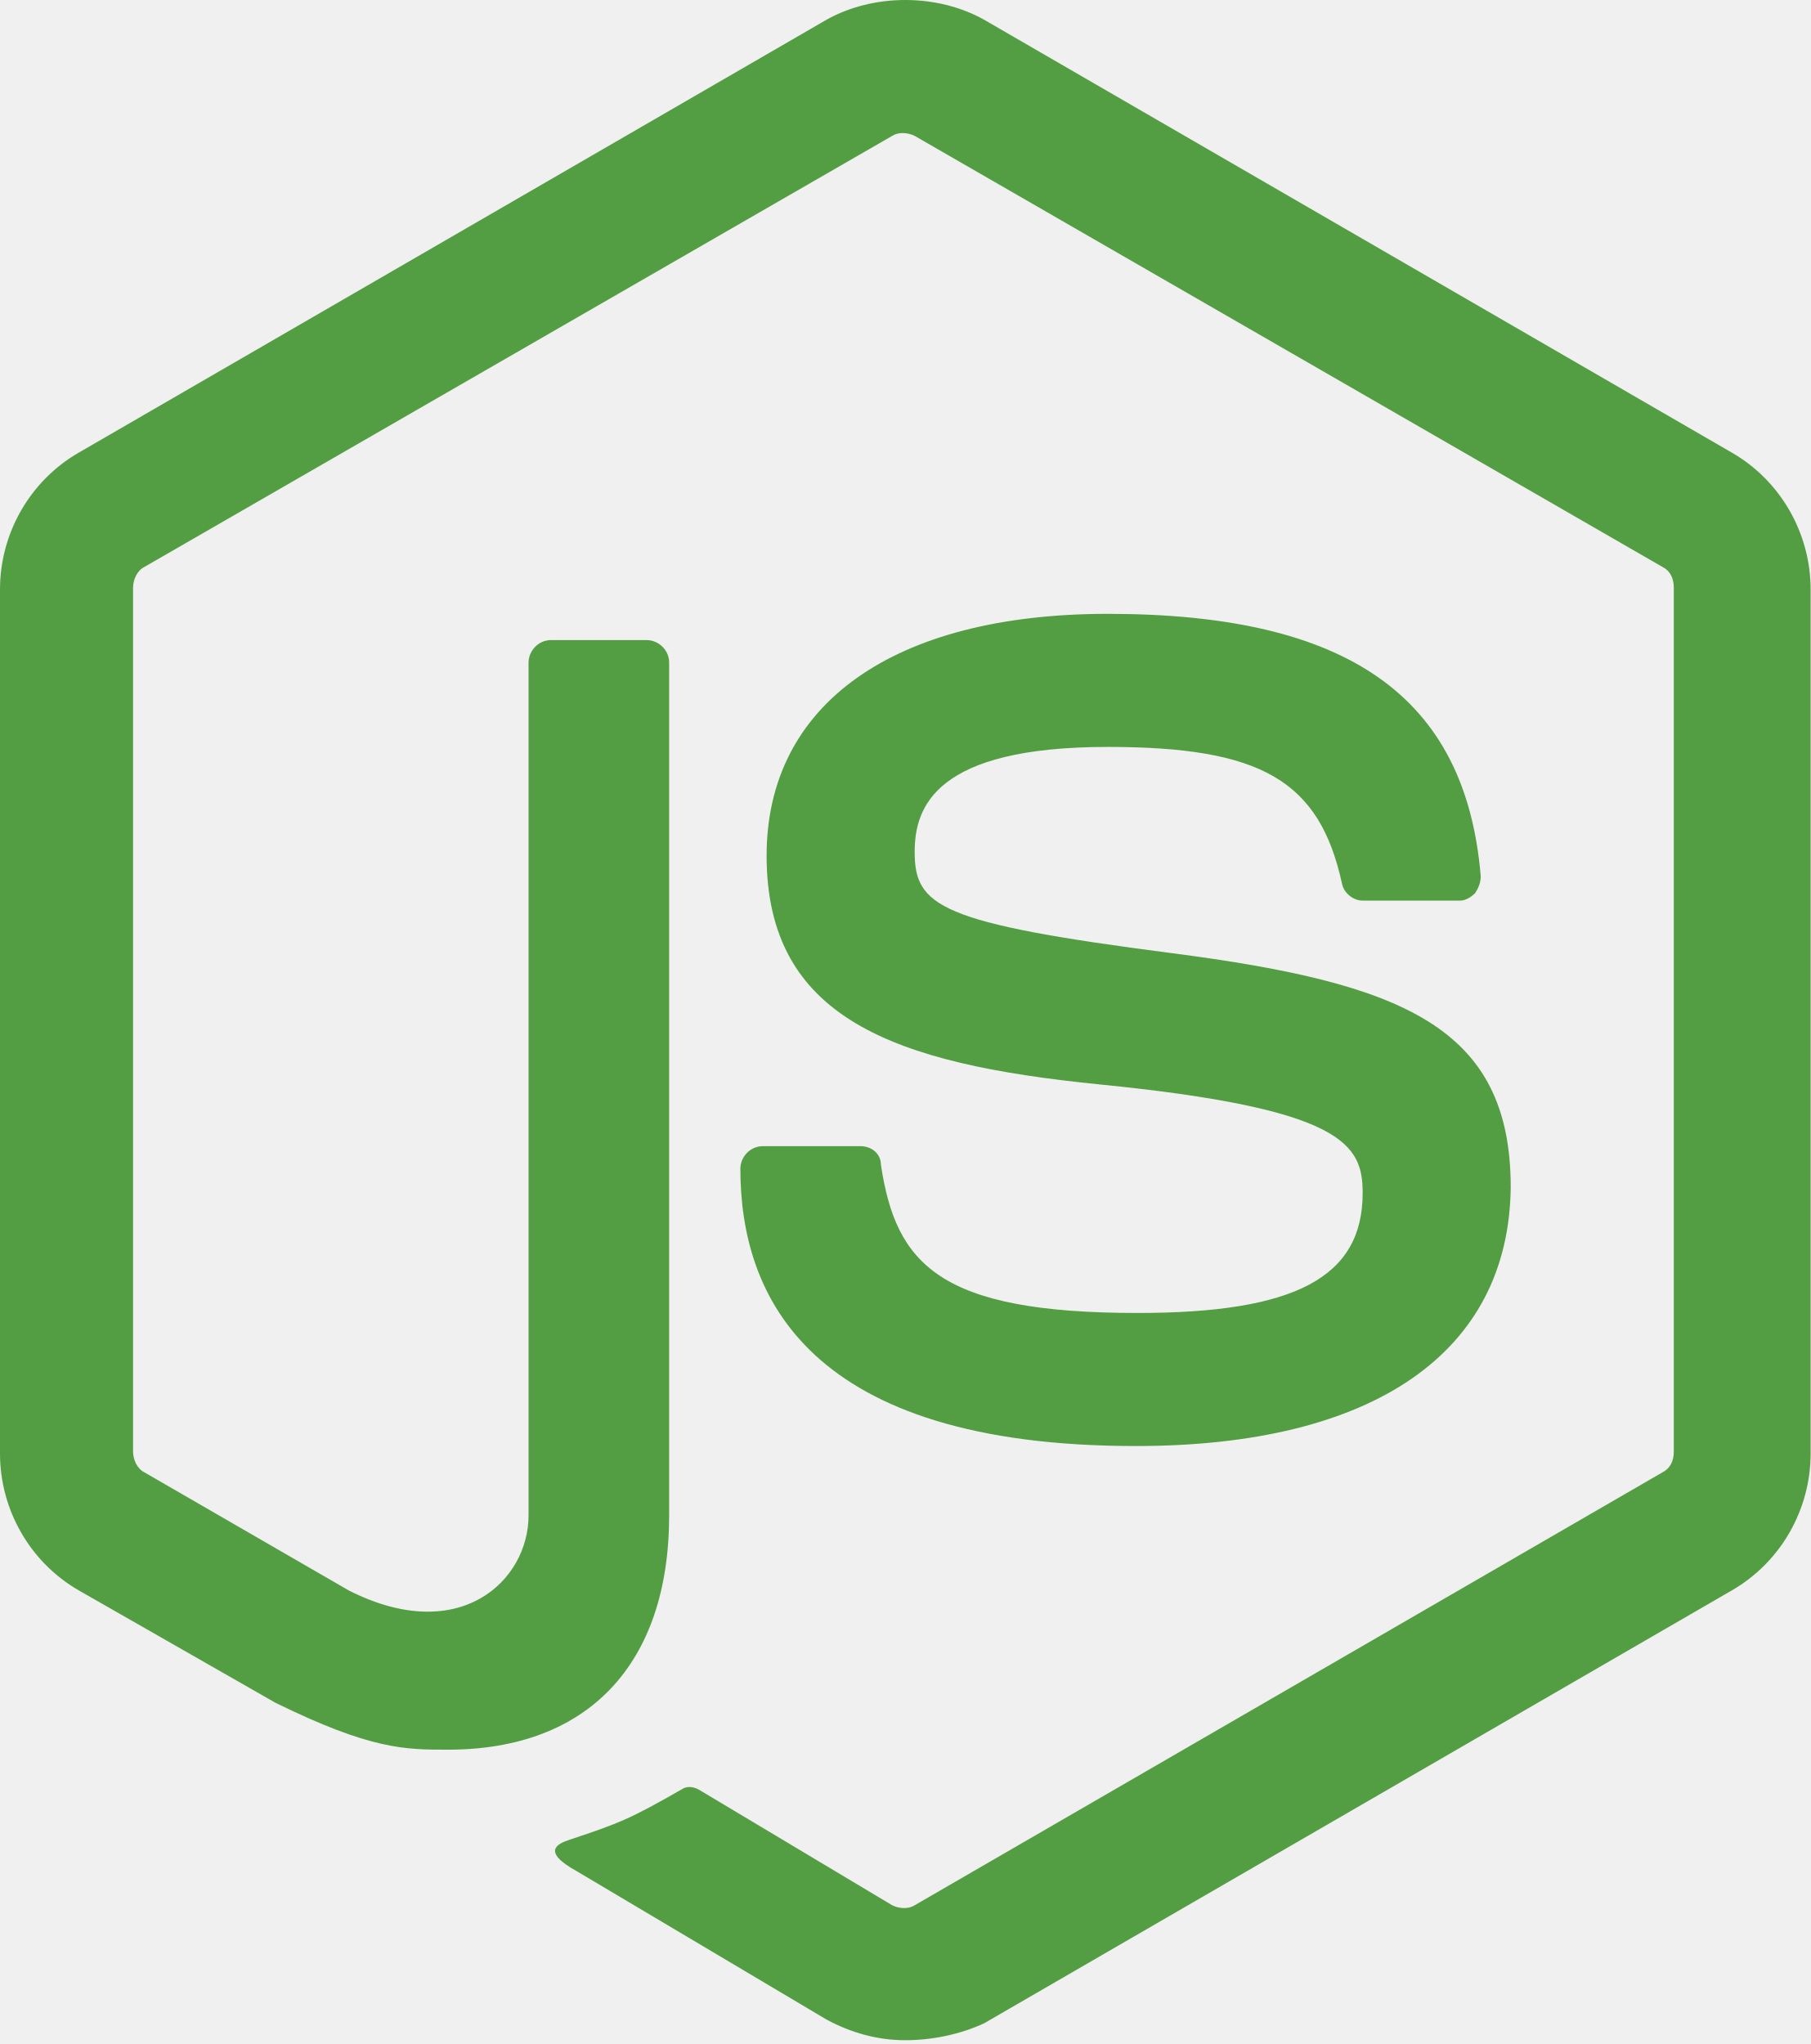
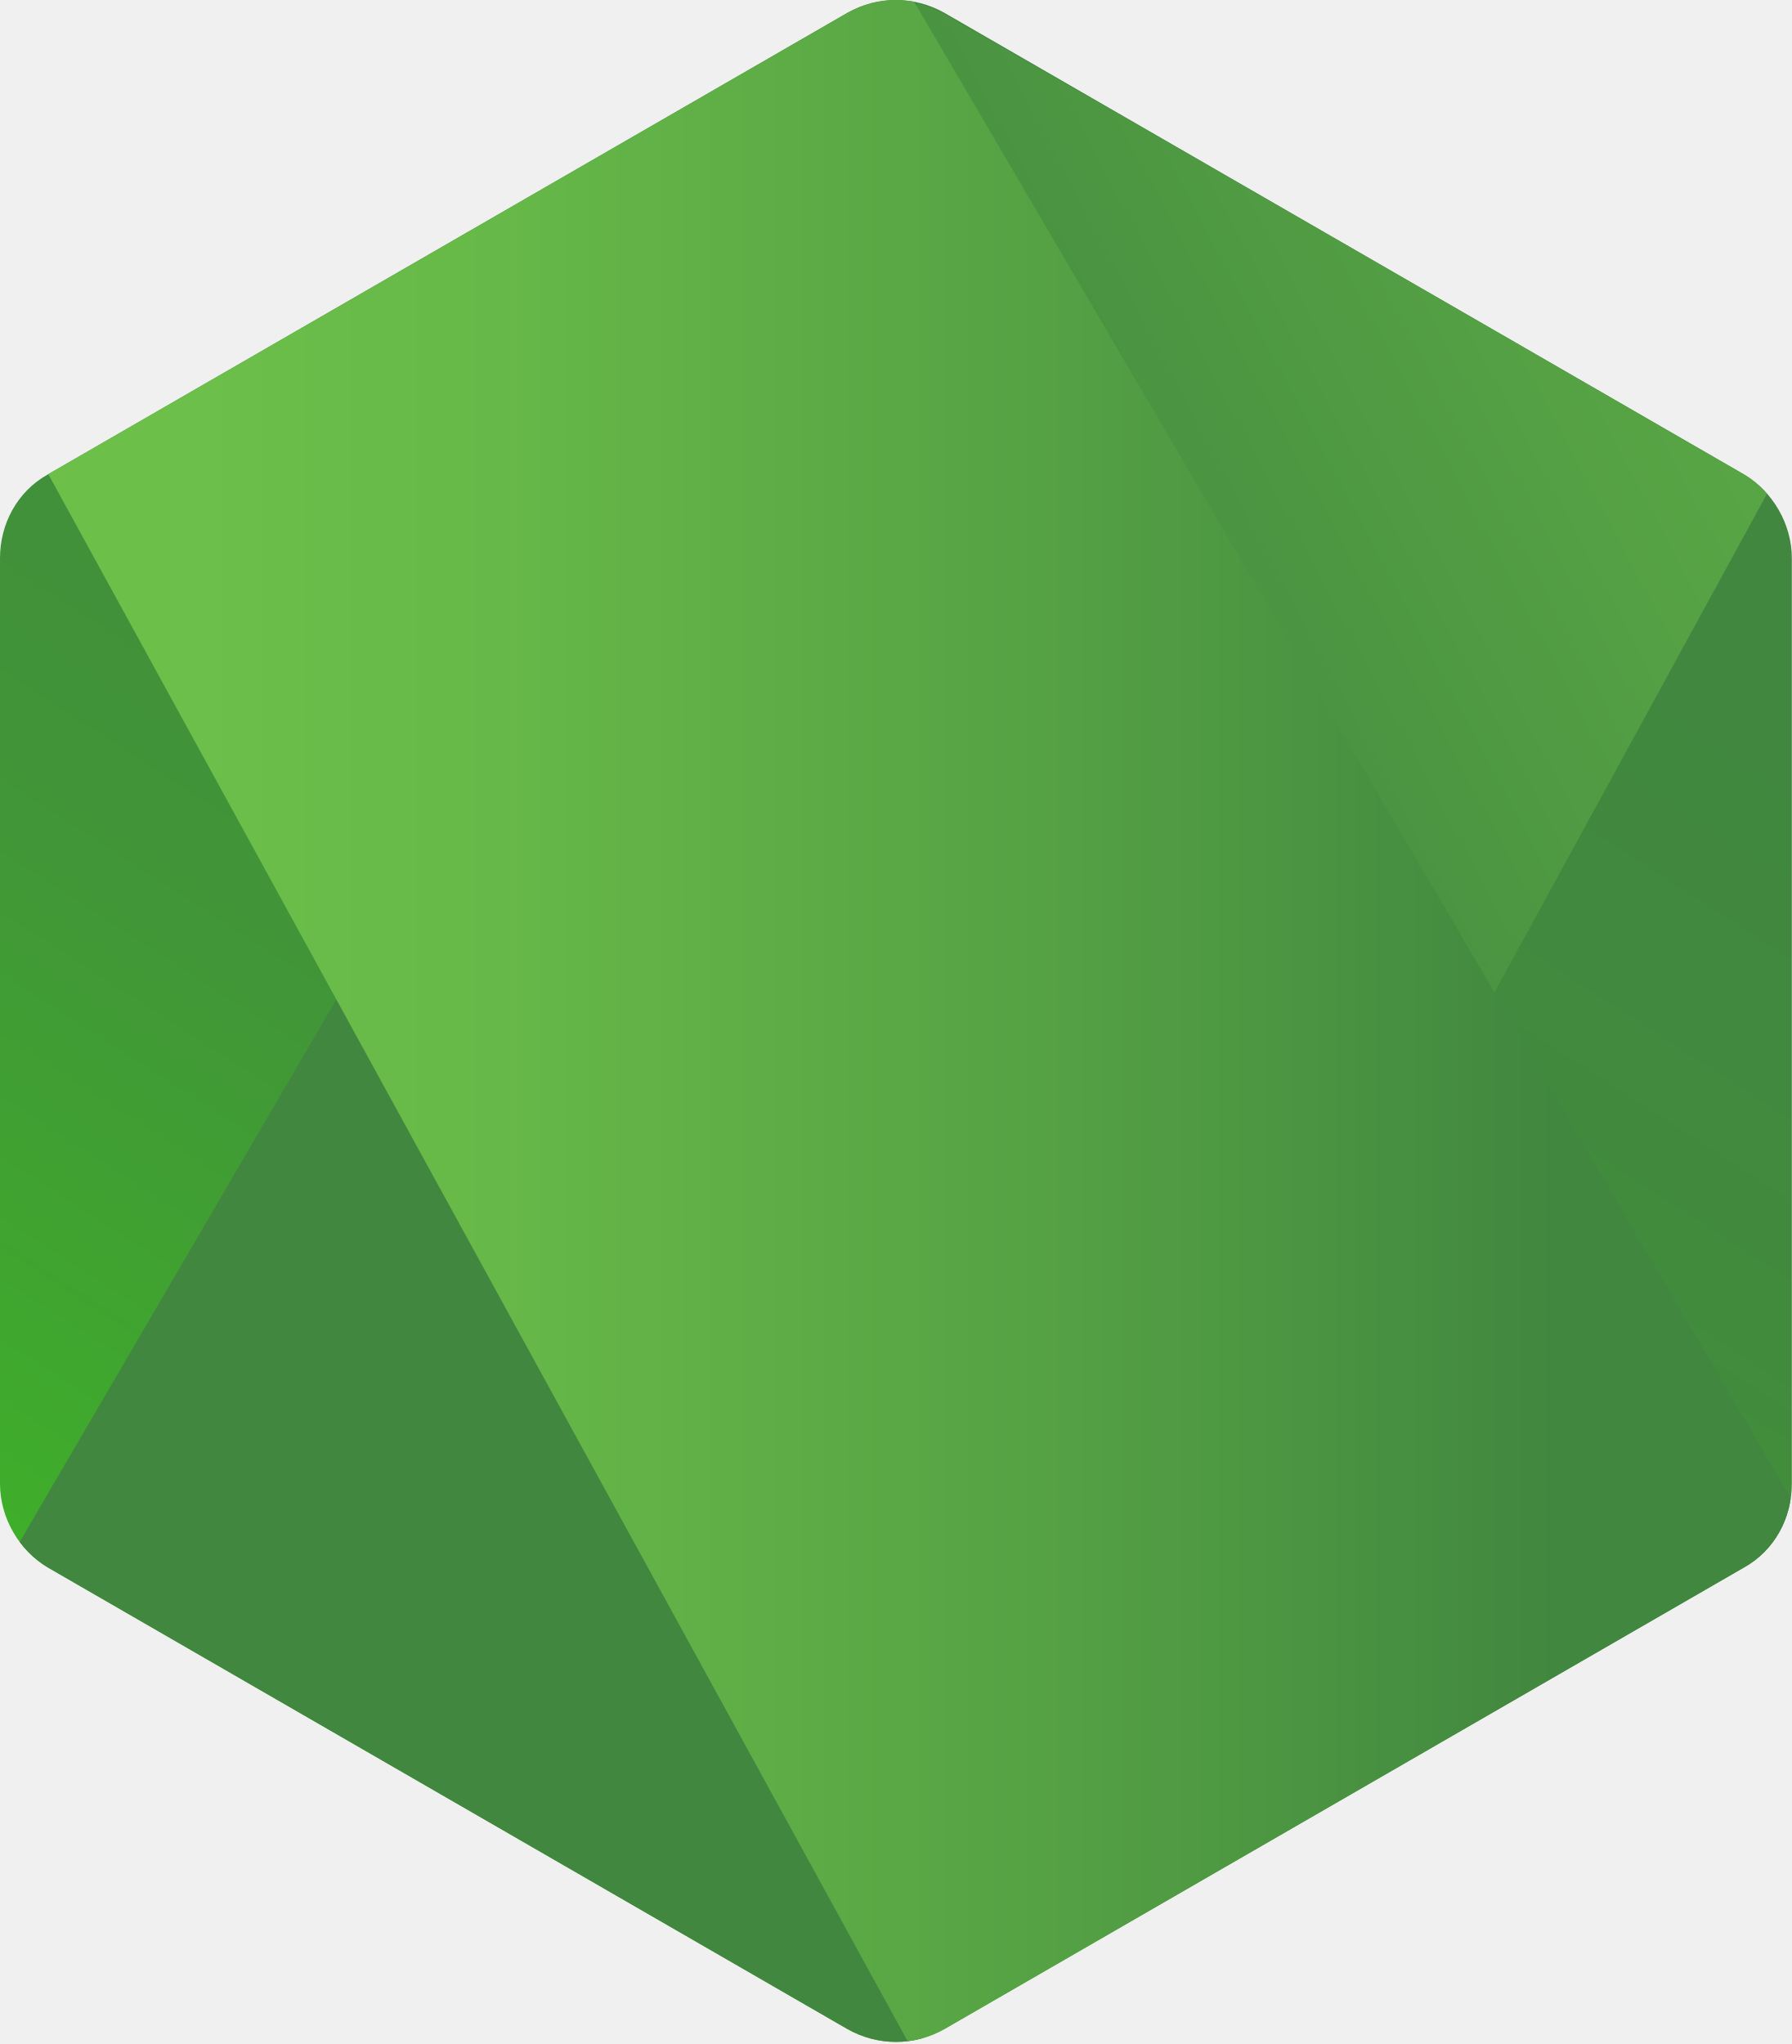
- <svg xmlns="http://www.w3.org/2000/svg" viewBox="0 0 256 289" width="256" height="289" preserveAspectRatio="xMidYMid">
-   <path d="M128 288.464c-3.975 0-7.685-1.06-11.13-2.915l-35.247-20.936c-5.3-2.915-2.65-3.975-1.06-4.505 7.155-2.385 8.48-2.915 15.9-7.156.796-.53 1.856-.265 2.65.265l27.032 16.166c1.06.53 2.385.53 3.18 0l105.74-61.217c1.06-.53 1.59-1.59 1.59-2.915V83.08c0-1.325-.53-2.385-1.59-2.915l-105.74-60.953c-1.06-.53-2.385-.53-3.18 0L20.405 80.166c-1.06.53-1.59 1.855-1.59 2.915v122.17c0 1.06.53 2.385 1.59 2.915l28.887 16.695c15.636 7.95 25.44-1.325 25.44-10.6V93.68c0-1.59 1.326-3.18 3.181-3.18h13.516c1.59 0 3.18 1.325 3.18 3.18v120.58c0 20.936-11.396 33.126-31.272 33.126-6.095 0-10.865 0-24.38-6.625l-27.827-15.9C4.24 220.885 0 213.465 0 205.515V83.346C0 75.396 4.24 67.976 11.13 64L116.87 2.783c6.625-3.71 15.635-3.71 22.26 0L244.87 64C251.76 67.975 256 75.395 256 83.346v122.17c0 7.95-4.24 15.37-11.13 19.345L139.13 286.08c-3.445 1.59-7.42 2.385-11.13 2.385Zm32.596-84.009c-46.377 0-55.917-21.2-55.917-39.221 0-1.59 1.325-3.18 3.18-3.18h13.78c1.59 0 2.916 1.06 2.916 2.65 2.12 14.045 8.215 20.936 36.306 20.936 22.261 0 31.802-5.035 31.802-16.96 0-6.891-2.65-11.926-37.367-15.372-28.886-2.915-46.907-9.275-46.907-32.33 0-21.467 18.02-34.187 48.232-34.187 33.921 0 50.617 11.66 52.737 37.101 0 .795-.265 1.59-.795 2.385-.53.53-1.325 1.06-2.12 1.06h-13.78c-1.326 0-2.65-1.06-2.916-2.385-3.18-14.575-11.395-19.345-33.126-19.345-24.38 0-27.296 8.48-27.296 14.84 0 7.686 3.445 10.07 36.306 14.31 32.597 4.24 47.967 10.336 47.967 33.127-.265 23.321-19.345 36.571-53.002 36.571Z" fill="#539E43" />
+ <svg xmlns="http://www.w3.org/2000/svg" xmlns:xlink="http://www.w3.org/1999/xlink" width="256" height="292">
+   <defs>
+     <linearGradient id="a" x1="68.188%" x2="27.823%" y1="17.487%" y2="89.755%">
+       <stop offset="0%" stop-color="#41873F" />
+       <stop offset="32.88%" stop-color="#418B3D" />
+       <stop offset="63.52%" stop-color="#419637" />
+       <stop offset="93.19%" stop-color="#3FA92D" />
+       <stop offset="100%" stop-color="#3FAE2A" />
+     </linearGradient>
+     <linearGradient id="c" x1="43.277%" x2="159.245%" y1="55.169%" y2="-18.306%">
+       <stop offset="13.76%" stop-color="#41873F" />
+       <stop offset="40.32%" stop-color="#54A044" />
+       <stop offset="71.36%" stop-color="#66B848" />
+       <stop offset="90.81%" stop-color="#6CC04A" />
+     </linearGradient>
+     <linearGradient id="f" x1="-4.389%" x2="101.499%" y1="49.997%" y2="49.997%">
+       <stop offset="9.192%" stop-color="#6CC04A" />
+       <stop offset="28.64%" stop-color="#66B848" />
+       <stop offset="59.68%" stop-color="#54A044" />
+       <stop offset="86.24%" stop-color="#41873F" />
+     </linearGradient>
+     <path id="b" d="M134.923 1.832c-4.344-2.443-9.502-2.443-13.846 0L6.787 67.801C2.443 70.244 0 74.859 0 79.745v132.208c0 4.887 2.715 9.502 6.787 11.945l114.29 65.968c4.344 2.444 9.502 2.444 13.846 0l114.29-65.968c4.344-2.443 6.787-7.058 6.787-11.945V79.745c0-4.886-2.715-9.501-6.787-11.944L134.923 1.832Z" />
+     <path id="e" d="M134.923 1.832c-4.344-2.443-9.502-2.443-13.846 0L6.787 67.801C2.443 70.244 0 74.859 0 79.745v132.208c0 4.887 2.715 9.502 6.787 11.945l114.29 65.968c4.344 2.444 9.502 2.444 13.846 0l114.29-65.968c4.344-2.443 6.787-7.058 6.787-11.945V79.745c0-4.886-2.715-9.501-6.787-11.944L134.923 1.832Z" />
+   </defs>
+   <path fill="url(#a)" d="M134.923 1.832c-4.344-2.443-9.502-2.443-13.846 0L6.787 67.801C2.443 70.244 0 74.859 0 79.745v132.208c0 4.887 2.715 9.502 6.787 11.945l114.29 65.968c4.344 2.444 9.502 2.444 13.846 0l114.29-65.968c4.344-2.443 6.787-7.058 6.787-11.945V79.745c0-4.886-2.715-9.501-6.787-11.944L134.923 1.832Z" />
+   <mask id="d" fill="#fff">
+     <use xlink:href="#b" />
+   </mask>
+   <path fill="url(#c)" d="M249.485 67.8 134.65 1.833c-1.086-.542-2.443-1.085-3.529-1.357L2.443 220.912c1.086 1.357 2.444 2.443 3.8 3.258l114.834 65.968c3.258 1.9 7.059 2.443 10.588 1.357L252.47 70.515c-.815-1.086-1.9-1.9-2.986-2.714Z" mask="url(#d)" />
+   <mask id="g" fill="#fff">
+     <use xlink:href="#e" />
+   </mask>
+   <path fill="url(#f)" d="M249.756 223.898c3.258-1.9 5.701-5.158 6.787-8.687L130.579.204c-3.258-.543-6.787-.272-9.773 1.628L6.786 67.53l122.979 224.238c1.628-.272 3.529-.815 5.158-1.63l114.833-66.239Z" mask="url(#g)" />
</svg>
